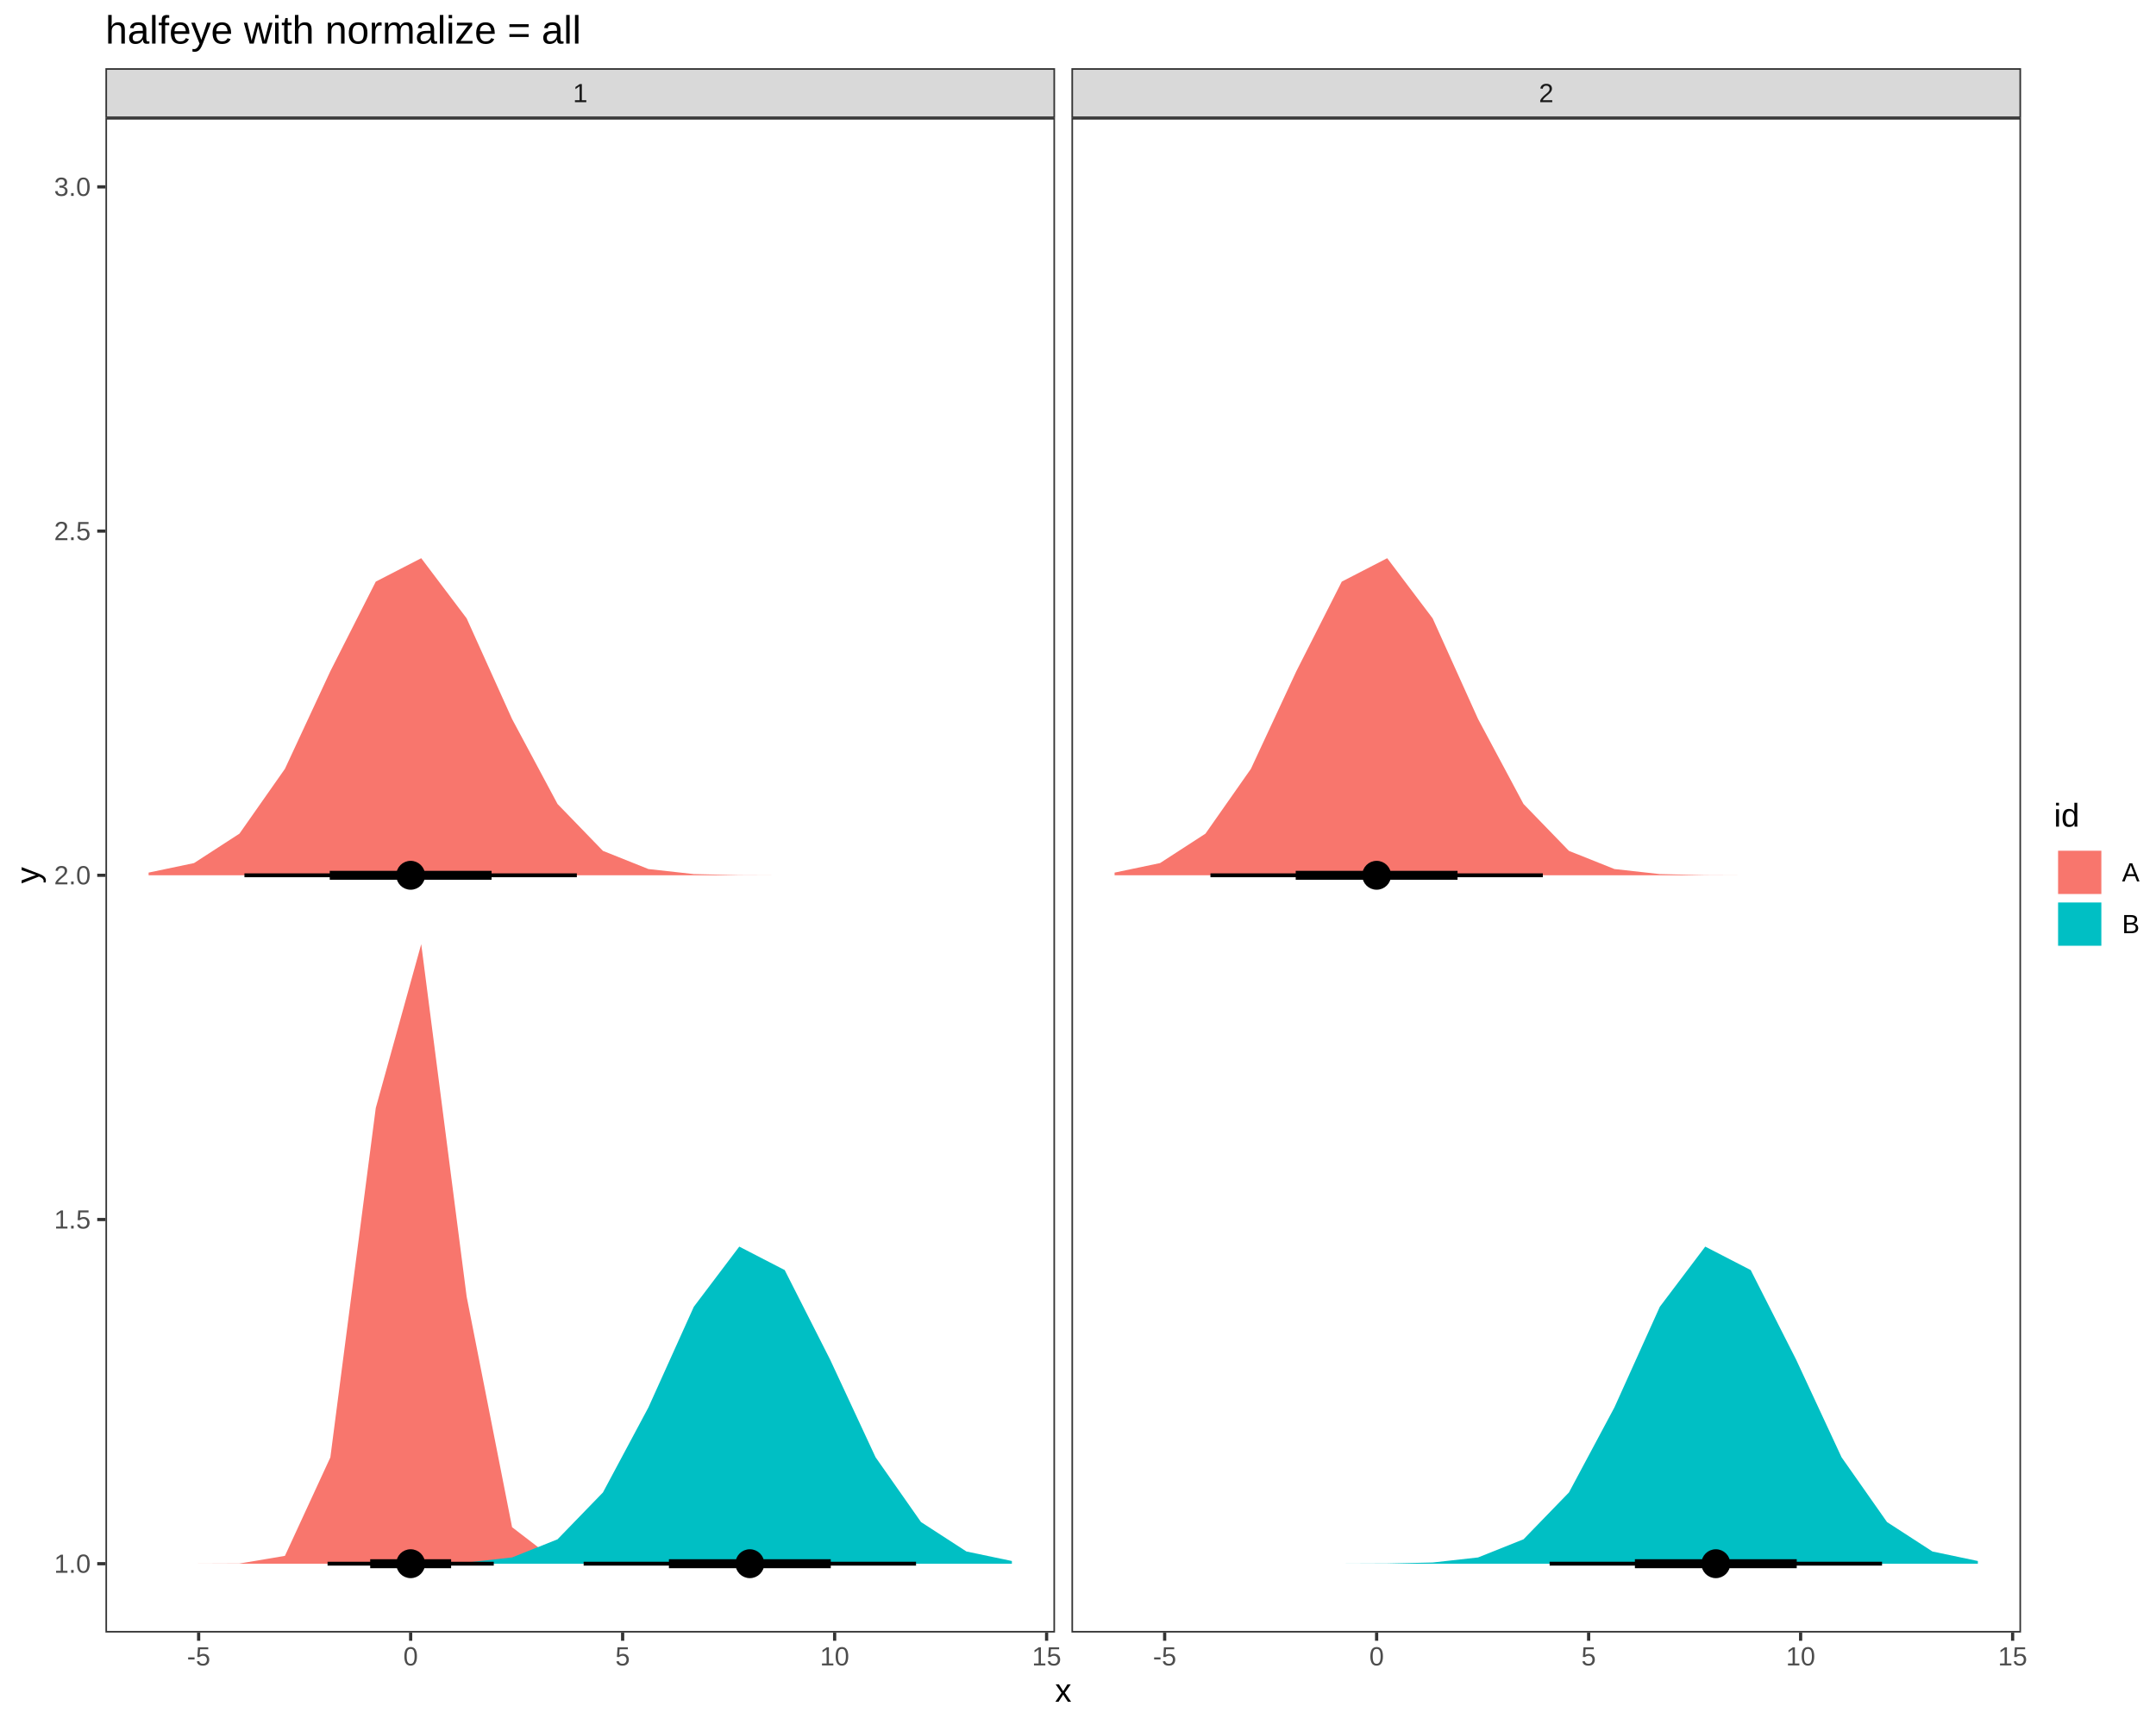
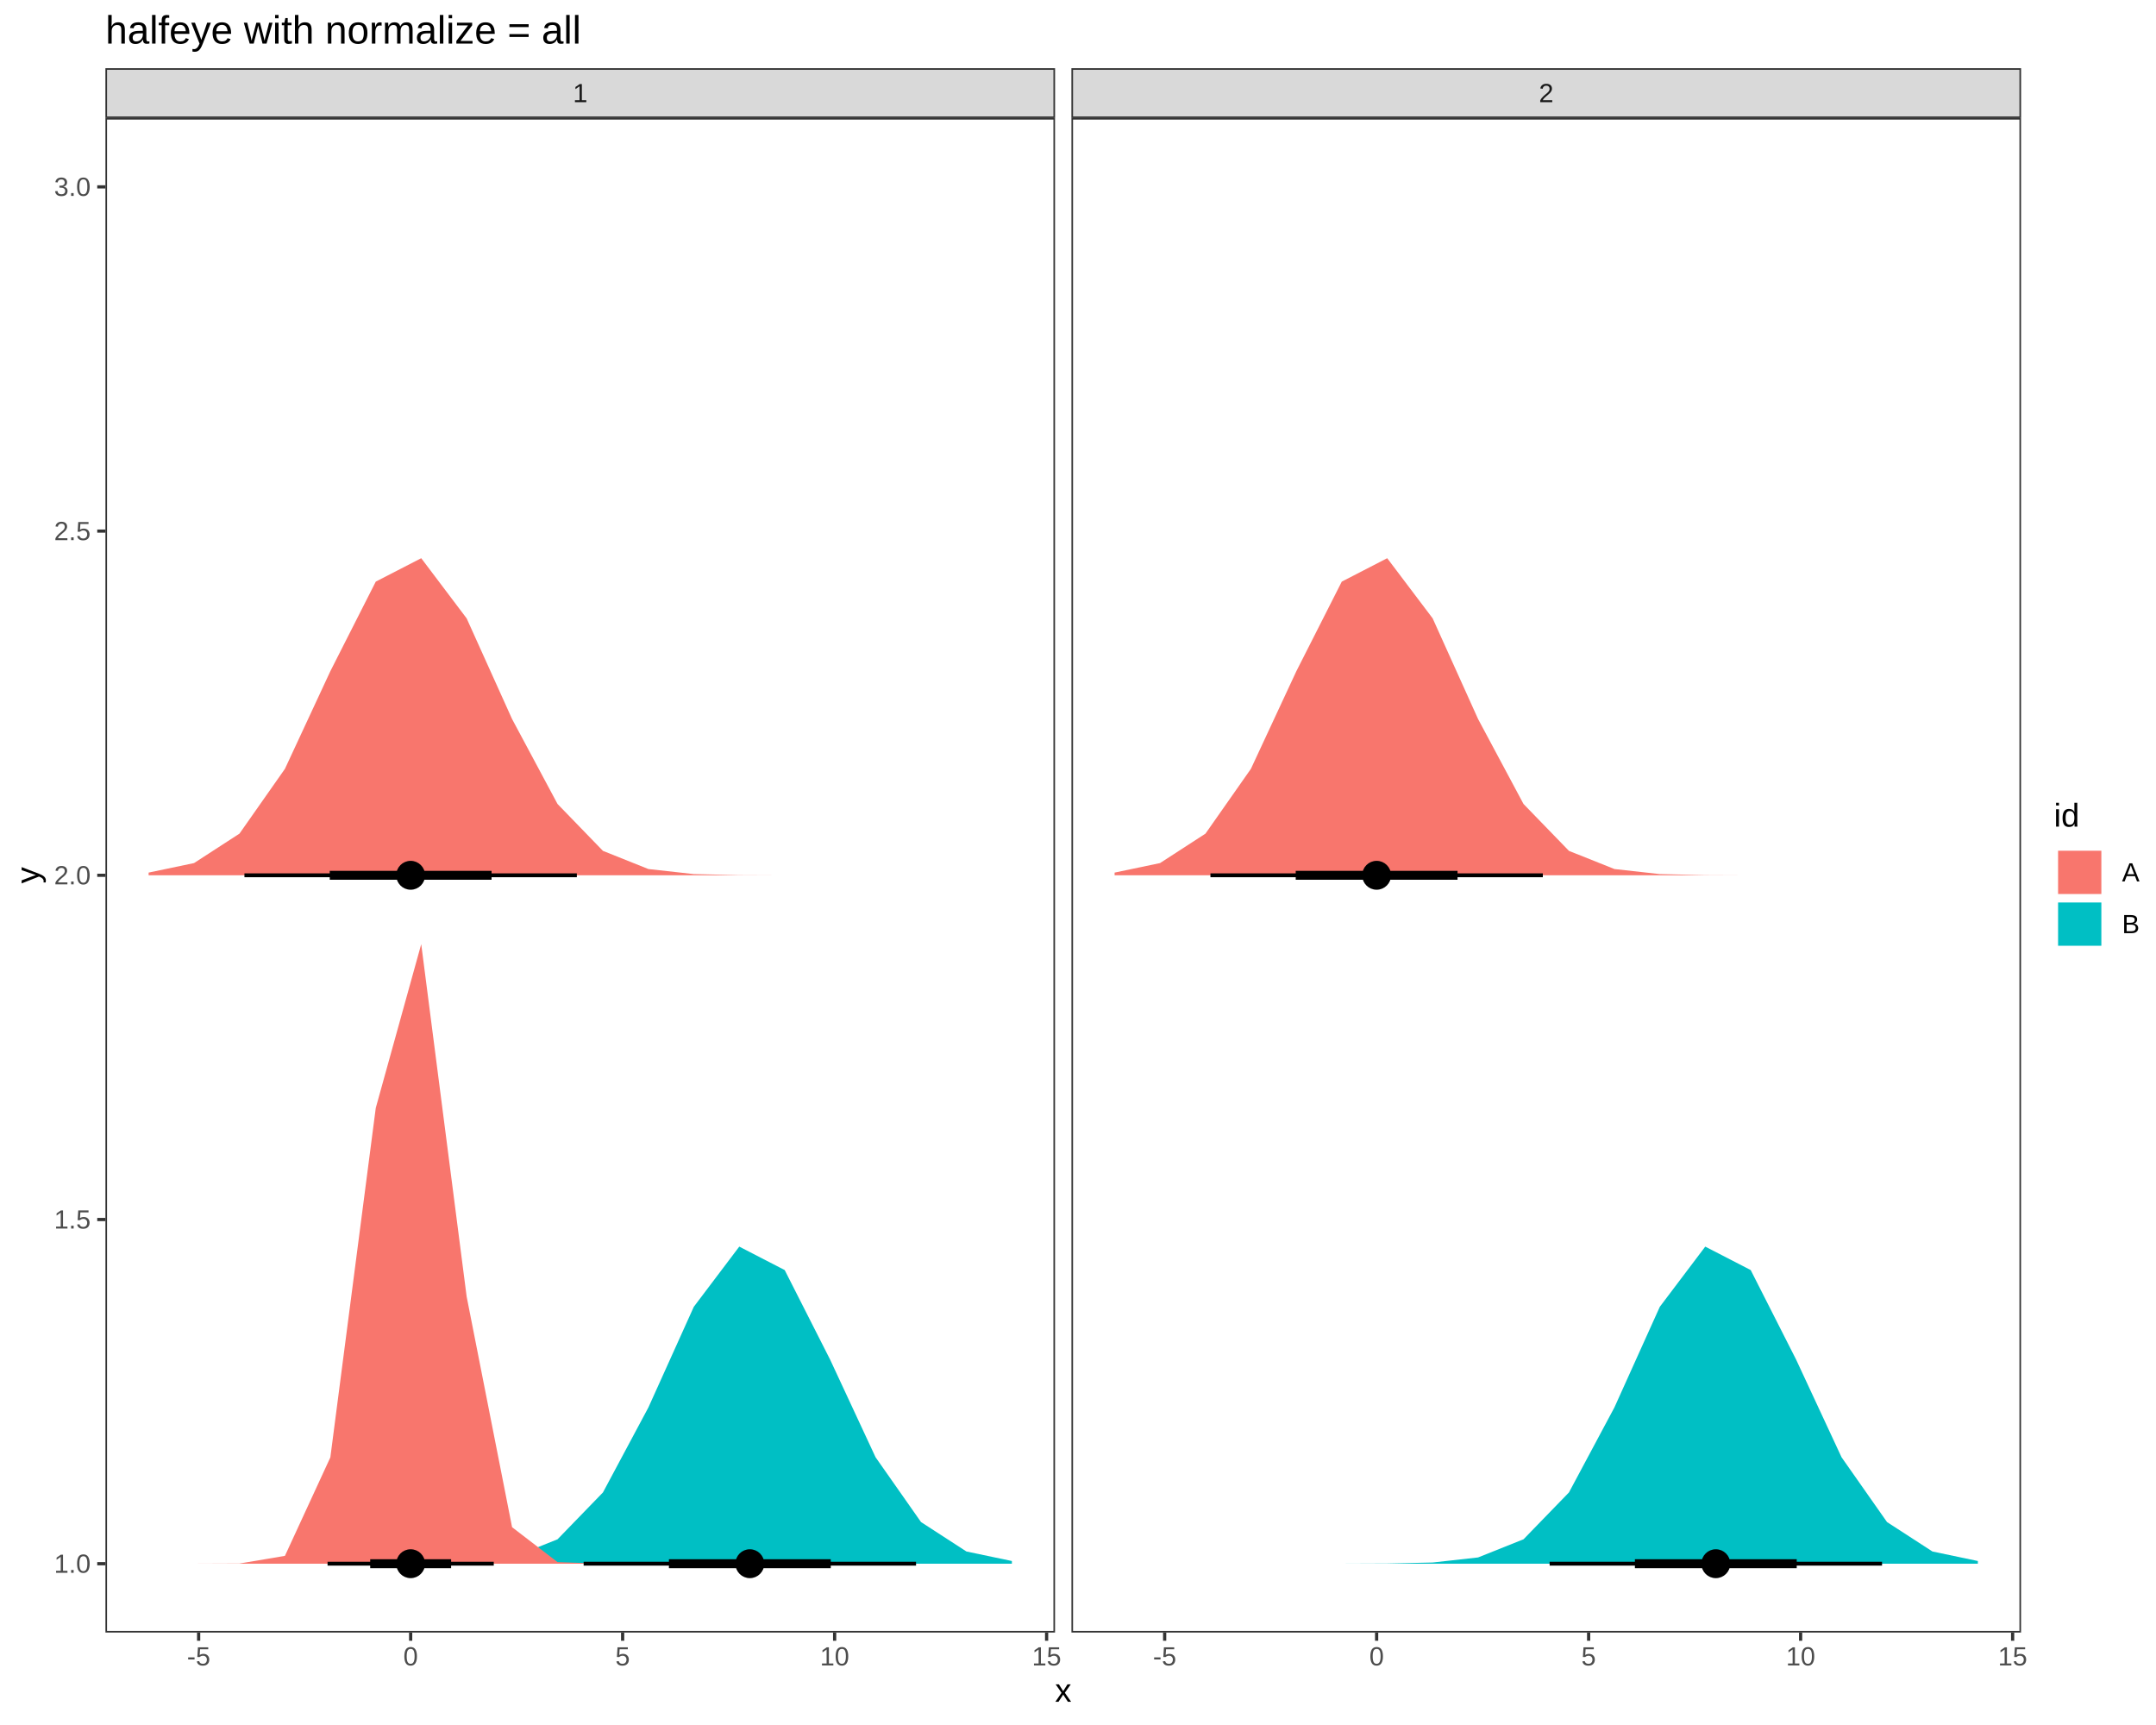
<svg xmlns="http://www.w3.org/2000/svg" viewBox="0 0 720.00 576.00">
  <defs>
    <style type="text/css">
    line, polyline, polygon, path, rect, circle {
      fill: none;
      stroke: #000000;
      stroke-linecap: round;
      stroke-linejoin: round;
      stroke-miterlimit: 10.00;
    }
  </style>
  </defs>
  <rect width="100%" height="100%" style="stroke: none; fill: #FFFFFF;" />
  <rect x="0.00" y="0.00" width="720.00" height="576.00" style="stroke-width: 1.07; stroke: #FFFFFF; fill: #FFFFFF;" />
  <defs>
    <clipPath id="cpMzUuMjF8MzUyLjMzfDU0NS4xM3wzOS40MQ==">
      <rect x="35.21" y="39.41" width="317.12" height="505.72" />
    </clipPath>
  </defs>
  <rect x="35.21" y="39.41" width="317.12" height="505.72" style="stroke-width: 1.07; stroke: none; fill: #FFFFFF;" clip-path="url(#cpMzUuMjF8MzUyLjMzfDU0NS4xM3wzOS40MQ==)" />
+   <polygon points="49.63,291.37 64.80,288.19 79.97,278.36 95.15,256.73 110.32,224.12 125.49,194.21 140.67,186.39 155.84,206.48 171.01,240.10 186.19,268.46 201.36,284.12 216.53,290.18 231.70,291.87 246.88,292.21 262.05,292.27 277.22,292.27 292.40,292.27 307.57,292.27 322.74,292.27 337.92,292.27 337.92,292.27 322.74,292.27 307.57,292.27 292.40,292.27 277.22,292.27 262.05,292.27 246.88,292.27 231.70,292.27 216.53,292.27 201.36,292.27 186.19,292.27 171.01,292.27 155.84,292.27 140.67,292.27 125.49,292.27 110.32,292.27 95.15,292.27 79.97,292.27 64.80,292.27 49.63,292.27 " style="stroke-width: 2.13; stroke: none; fill: #F8766D;" clip-path="url(#cpMzUuMjF8MzUyLjMzfDU0NS4xM3wzOS40MQ==)" />
+   <polygon points="49.63,522.14 64.80,522.14 79.97,522.14 95.15,522.14 110.32,522.14 125.49,522.14 140.67,522.08 155.84,521.74 171.01,520.05 186.19,513.99 201.36,498.34 216.53,469.97 231.70,436.35 246.88,416.26 262.05,424.09 277.22,453.99 292.40,486.60 307.57,508.23 322.74,518.06 337.92,521.24 337.92,522.14 322.74,522.14 307.57,522.14 292.40,522.14 277.22,522.14 262.05,522.14 246.88,522.14 231.70,522.14 216.53,522.14 201.36,522.14 186.19,522.14 171.01,522.14 155.84,522.14 140.67,522.14 125.49,522.14 110.32,522.14 95.15,522.14 79.97,522.14 64.80,522.14 49.63,522.14 " style="stroke-width: 2.13; stroke: none; fill: #00BFC4;" clip-path="url(#cpMzUuMjF8MzUyLjMzfDU0NS4xM3wzOS40MQ==)" />
  <polygon points="49.63,522.14 64.80,522.14 79.97,522.08 95.15,519.52 110.32,486.64 125.49,369.95 140.67,315.26 155.84,432.95 171.01,509.95 186.19,521.61 201.36,522.14 216.53,522.14 231.70,522.14 246.88,522.14 262.05,522.14 277.22,522.14 292.40,522.14 307.57,522.14 322.74,522.14 337.92,522.14 337.92,522.14 322.74,522.14 307.57,522.14 292.40,522.14 277.22,522.14 262.05,522.14 246.88,522.14 231.70,522.14 216.53,522.14 201.36,522.14 186.19,522.14 171.01,522.14 155.84,522.14 140.67,522.14 125.49,522.14 110.32,522.14 95.15,522.14 79.97,522.14 64.80,522.14 49.63,522.14 " style="stroke-width: 2.13; stroke: none; fill: #F8766D;" clip-path="url(#cpMzUuMjF8MzUyLjMzfDU0NS4xM3wzOS40MQ==)" />
-   <polygon points="49.63,522.14 64.80,522.14 79.97,522.14 95.15,522.14 110.32,522.14 125.49,522.14 140.67,522.08 155.84,521.74 171.01,520.05 186.19,513.99 201.36,498.34 216.53,469.97 231.70,436.35 246.88,416.26 262.05,424.09 277.22,453.99 292.40,486.60 307.57,508.23 322.74,518.06 337.92,521.24 337.92,522.14 322.74,522.14 307.57,522.14 292.40,522.14 277.22,522.14 262.05,522.14 246.88,522.14 231.70,522.14 216.53,522.14 201.36,522.14 186.19,522.14 171.01,522.14 155.84,522.14 140.67,522.14 125.49,522.14 110.32,522.14 95.15,522.14 79.97,522.14 64.80,522.14 49.63,522.14 " style="stroke-width: 2.13; stroke: none; fill: #00BFC4;" clip-path="url(#cpMzUuMjF8MzUyLjMzfDU0NS4xM3wzOS40MQ==)" />
-   <polygon points="49.63,291.37 64.80,288.19 79.97,278.36 95.15,256.73 110.32,224.12 125.49,194.21 140.67,186.39 155.84,206.48 171.01,240.10 186.19,268.46 201.36,284.12 216.53,290.18 231.70,291.87 246.88,292.21 262.05,292.27 277.22,292.27 292.40,292.27 307.57,292.27 322.74,292.27 337.92,292.27 337.92,292.27 322.74,292.27 307.57,292.27 292.40,292.27 277.22,292.27 262.05,292.27 246.88,292.27 231.70,292.27 216.53,292.27 201.36,292.27 186.19,292.27 171.01,292.27 155.84,292.27 140.67,292.27 125.49,292.27 110.32,292.27 95.15,292.27 79.97,292.27 64.80,292.27 49.63,292.27 " style="stroke-width: 2.13; stroke: none; fill: #F8766D;" clip-path="url(#cpMzUuMjF8MzUyLjMzfDU0NS4xM3wzOS40MQ==)" />
  <line x1="81.63" y1="292.27" x2="192.64" y2="292.27" style="stroke-width: 1.28; stroke-linecap: butt;" clip-path="url(#cpMzUuMjF8MzUyLjMzfDU0NS4xM3wzOS40MQ==)" />
  <line x1="194.91" y1="522.14" x2="305.91" y2="522.14" style="stroke-width: 1.28; stroke-linecap: butt;" clip-path="url(#cpMzUuMjF8MzUyLjMzfDU0NS4xM3wzOS40MQ==)" />
  <line x1="109.39" y1="522.14" x2="164.89" y2="522.14" style="stroke-width: 1.28; stroke-linecap: butt;" clip-path="url(#cpMzUuMjF8MzUyLjMzfDU0NS4xM3wzOS40MQ==)" />
  <line x1="223.39" y1="522.14" x2="277.43" y2="522.14" style="stroke-width: 2.99; stroke-linecap: butt;" clip-path="url(#cpMzUuMjF8MzUyLjMzfDU0NS4xM3wzOS40MQ==)" />
  <line x1="110.12" y1="292.27" x2="164.16" y2="292.27" style="stroke-width: 2.99; stroke-linecap: butt;" clip-path="url(#cpMzUuMjF8MzUyLjMzfDU0NS4xM3wzOS40MQ==)" />
  <line x1="123.63" y1="522.14" x2="150.65" y2="522.14" style="stroke-width: 2.99; stroke-linecap: butt;" clip-path="url(#cpMzUuMjF8MzUyLjMzfDU0NS4xM3wzOS40MQ==)" />
  <circle cx="137.14" cy="292.27" r="1.68pt" style="stroke-width: 1.06; fill: #000000;" clip-path="url(#cpMzUuMjF8MzUyLjMzfDU0NS4xM3wzOS40MQ==)" />
  <circle cx="250.41" cy="522.14" r="1.68pt" style="stroke-width: 1.06; fill: #000000;" clip-path="url(#cpMzUuMjF8MzUyLjMzfDU0NS4xM3wzOS40MQ==)" />
  <circle cx="137.14" cy="522.14" r="1.68pt" style="stroke-width: 1.06; fill: #000000;" clip-path="url(#cpMzUuMjF8MzUyLjMzfDU0NS4xM3wzOS40MQ==)" />
  <circle cx="250.41" cy="522.14" r="3.22pt" style="stroke-width: 1.06; fill: #000000;" clip-path="url(#cpMzUuMjF8MzUyLjMzfDU0NS4xM3wzOS40MQ==)" />
  <circle cx="137.14" cy="292.27" r="3.22pt" style="stroke-width: 1.06; fill: #000000;" clip-path="url(#cpMzUuMjF8MzUyLjMzfDU0NS4xM3wzOS40MQ==)" />
  <circle cx="137.14" cy="522.14" r="3.22pt" style="stroke-width: 1.06; fill: #000000;" clip-path="url(#cpMzUuMjF8MzUyLjMzfDU0NS4xM3wzOS40MQ==)" />
  <rect x="35.21" y="39.41" width="317.12" height="505.72" style="stroke-width: 1.07; stroke: #333333;" clip-path="url(#cpMzUuMjF8MzUyLjMzfDU0NS4xM3wzOS40MQ==)" />
  <defs>
    <clipPath id="cpMC4wMHw3MjAuMDB8NTc2LjAwfDAuMDA=">
      <rect x="0.00" y="0.00" width="720.00" height="576.00" />
    </clipPath>
  </defs>
  <defs>
    <clipPath id="cpMzU3LjgxfDY3NC45M3w1NDUuMTN8MzkuNDE=">
      <rect x="357.81" y="39.41" width="317.12" height="505.72" />
    </clipPath>
  </defs>
  <rect x="357.81" y="39.41" width="317.12" height="505.72" style="stroke-width: 1.07; stroke: none; fill: #FFFFFF;" clip-path="url(#cpMzU3LjgxfDY3NC45M3w1NDUuMTN8MzkuNDE=)" />
+   <polygon points="372.22,522.14 387.40,522.14 402.57,522.14 417.74,522.14 432.92,522.14 448.09,522.14 463.26,522.08 478.44,521.74 493.61,520.05 508.78,513.99 523.96,498.34 539.13,469.97 554.30,436.35 569.47,416.26 584.65,424.09 599.82,453.99 614.99,486.60 630.17,508.23 645.34,518.06 660.51,521.24 660.51,522.14 645.34,522.14 630.17,522.14 614.99,522.14 599.82,522.14 584.65,522.14 569.47,522.14 554.30,522.14 539.13,522.14 523.96,522.14 508.78,522.14 493.61,522.14 478.44,522.14 463.26,522.14 448.09,522.14 432.92,522.14 417.74,522.14 402.57,522.14 387.40,522.14 372.22,522.14 " style="stroke-width: 2.13; stroke: none; fill: #00BFC4;" clip-path="url(#cpMzU3LjgxfDY3NC45M3w1NDUuMTN8MzkuNDE=)" />
  <polygon points="372.22,291.37 387.40,288.19 402.57,278.36 417.74,256.73 432.92,224.12 448.09,194.21 463.26,186.39 478.44,206.48 493.61,240.10 508.78,268.46 523.96,284.12 539.13,290.18 554.30,291.87 569.47,292.21 584.65,292.27 599.82,292.27 614.99,292.27 630.17,292.27 645.34,292.27 660.51,292.27 660.51,292.27 645.34,292.27 630.17,292.27 614.99,292.27 599.82,292.27 584.65,292.27 569.47,292.27 554.30,292.27 539.13,292.27 523.96,292.27 508.78,292.27 493.61,292.27 478.44,292.27 463.26,292.27 448.09,292.27 432.92,292.27 417.74,292.27 402.57,292.27 387.40,292.27 372.22,292.27 " style="stroke-width: 2.13; stroke: none; fill: #F8766D;" clip-path="url(#cpMzU3LjgxfDY3NC45M3w1NDUuMTN8MzkuNDE=)" />
-   <polygon points="372.22,522.14 387.40,522.14 402.57,522.14 417.74,522.14 432.92,522.14 448.09,522.14 463.26,522.08 478.44,521.74 493.61,520.05 508.78,513.99 523.96,498.34 539.13,469.97 554.30,436.35 569.47,416.26 584.65,424.09 599.82,453.99 614.99,486.60 630.17,508.23 645.34,518.06 660.51,521.24 660.51,522.14 645.34,522.14 630.17,522.14 614.99,522.14 599.82,522.14 584.65,522.14 569.47,522.14 554.30,522.14 539.13,522.14 523.96,522.14 508.78,522.14 493.61,522.14 478.44,522.14 463.26,522.14 448.09,522.14 432.92,522.14 417.74,522.14 402.57,522.14 387.40,522.14 372.22,522.14 " style="stroke-width: 2.13; stroke: none; fill: #00BFC4;" clip-path="url(#cpMzU3LjgxfDY3NC45M3w1NDUuMTN8MzkuNDE=)" />
  <line x1="404.23" y1="292.27" x2="515.23" y2="292.27" style="stroke-width: 1.28; stroke-linecap: butt;" clip-path="url(#cpMzU3LjgxfDY3NC45M3w1NDUuMTN8MzkuNDE=)" />
  <line x1="517.50" y1="522.14" x2="628.51" y2="522.14" style="stroke-width: 1.28; stroke-linecap: butt;" clip-path="url(#cpMzU3LjgxfDY3NC45M3w1NDUuMTN8MzkuNDE=)" />
  <line x1="432.71" y1="292.27" x2="486.75" y2="292.27" style="stroke-width: 2.99; stroke-linecap: butt;" clip-path="url(#cpMzU3LjgxfDY3NC45M3w1NDUuMTN8MzkuNDE=)" />
  <line x1="545.98" y1="522.14" x2="600.02" y2="522.14" style="stroke-width: 2.99; stroke-linecap: butt;" clip-path="url(#cpMzU3LjgxfDY3NC45M3w1NDUuMTN8MzkuNDE=)" />
  <circle cx="459.73" cy="292.27" r="1.68pt" style="stroke-width: 1.06; fill: #000000;" clip-path="url(#cpMzU3LjgxfDY3NC45M3w1NDUuMTN8MzkuNDE=)" />
  <circle cx="573.00" cy="522.14" r="1.68pt" style="stroke-width: 1.06; fill: #000000;" clip-path="url(#cpMzU3LjgxfDY3NC45M3w1NDUuMTN8MzkuNDE=)" />
  <circle cx="459.73" cy="292.27" r="3.22pt" style="stroke-width: 1.06; fill: #000000;" clip-path="url(#cpMzU3LjgxfDY3NC45M3w1NDUuMTN8MzkuNDE=)" />
  <circle cx="573.00" cy="522.14" r="3.22pt" style="stroke-width: 1.06; fill: #000000;" clip-path="url(#cpMzU3LjgxfDY3NC45M3w1NDUuMTN8MzkuNDE=)" />
  <rect x="357.81" y="39.41" width="317.12" height="505.72" style="stroke-width: 1.07; stroke: #333333;" clip-path="url(#cpMzU3LjgxfDY3NC45M3w1NDUuMTN8MzkuNDE=)" />
  <defs>
    <clipPath id="cpMC4wMHw3MjAuMDB8NTc2LjAwfDAuMDA=">
      <rect x="0.00" y="0.00" width="720.00" height="576.00" />
    </clipPath>
  </defs>
  <defs>
    <clipPath id="cpMzUuMjF8MzUyLjMzfDM5LjQxfDIyLjc3">
      <rect x="35.21" y="22.77" width="317.12" height="16.64" />
    </clipPath>
  </defs>
  <rect x="35.21" y="22.77" width="317.12" height="16.64" style="stroke-width: 1.07; stroke: #333333; fill: #D9D9D9;" clip-path="url(#cpMzUuMjF8MzUyLjMzfDM5LjQxfDIyLjc3)" />
  <g clip-path="url(#cpMzUuMjF8MzUyLjMzfDM5LjQxfDIyLjc3)">
    <text x="191.33" y="34.12" style="font-size: 8.80px; fill: #1A1A1A; font-family: Liberation Sans;" textLength="4.89px" lengthAdjust="spacingAndGlyphs">1</text>
  </g>
  <defs>
    <clipPath id="cpMC4wMHw3MjAuMDB8NTc2LjAwfDAuMDA=">
      <rect x="0.00" y="0.00" width="720.00" height="576.00" />
    </clipPath>
  </defs>
  <defs>
    <clipPath id="cpMzU3LjgxfDY3NC45M3wzOS40MXwyMi43Nw==">
      <rect x="357.81" y="22.77" width="317.12" height="16.64" />
    </clipPath>
  </defs>
  <rect x="357.81" y="22.77" width="317.12" height="16.64" style="stroke-width: 1.07; stroke: #333333; fill: #D9D9D9;" clip-path="url(#cpMzU3LjgxfDY3NC45M3wzOS40MXwyMi43Nw==)" />
  <g clip-path="url(#cpMzU3LjgxfDY3NC45M3wzOS40MXwyMi43Nw==)">
    <text x="513.92" y="34.12" style="font-size: 8.80px; fill: #1A1A1A; font-family: Liberation Sans;" textLength="4.89px" lengthAdjust="spacingAndGlyphs">2</text>
  </g>
  <defs>
    <clipPath id="cpMC4wMHw3MjAuMDB8NTc2LjAwfDAuMDA=">
      <rect x="0.00" y="0.00" width="720.00" height="576.00" />
    </clipPath>
  </defs>
  <polyline points="66.34,547.87 66.34,545.13 " style="stroke-width: 1.07; stroke: #333333; stroke-linecap: butt;" clip-path="url(#cpMC4wMHw3MjAuMDB8NTc2LjAwfDAuMDA=)" />
  <polyline points="137.14,547.87 137.14,545.13 " style="stroke-width: 1.07; stroke: #333333; stroke-linecap: butt;" clip-path="url(#cpMC4wMHw3MjAuMDB8NTc2LjAwfDAuMDA=)" />
  <polyline points="207.93,547.87 207.93,545.13 " style="stroke-width: 1.07; stroke: #333333; stroke-linecap: butt;" clip-path="url(#cpMC4wMHw3MjAuMDB8NTc2LjAwfDAuMDA=)" />
  <polyline points="278.73,547.87 278.73,545.13 " style="stroke-width: 1.07; stroke: #333333; stroke-linecap: butt;" clip-path="url(#cpMC4wMHw3MjAuMDB8NTc2LjAwfDAuMDA=)" />
  <polyline points="349.52,547.87 349.52,545.13 " style="stroke-width: 1.07; stroke: #333333; stroke-linecap: butt;" clip-path="url(#cpMC4wMHw3MjAuMDB8NTc2LjAwfDAuMDA=)" />
  <g clip-path="url(#cpMC4wMHw3MjAuMDB8NTc2LjAwfDAuMDA=)">
    <text x="62.44" y="556.11" style="font-size: 8.80px; fill: #4D4D4D; font-family: Liberation Sans;" textLength="7.81px" lengthAdjust="spacingAndGlyphs">-5</text>
  </g>
  <g clip-path="url(#cpMC4wMHw3MjAuMDB8NTc2LjAwfDAuMDA=)">
    <text x="134.69" y="556.11" style="font-size: 8.80px; fill: #4D4D4D; font-family: Liberation Sans;" textLength="4.89px" lengthAdjust="spacingAndGlyphs">0</text>
  </g>
  <g clip-path="url(#cpMC4wMHw3MjAuMDB8NTc2LjAwfDAuMDA=)">
    <text x="205.49" y="556.11" style="font-size: 8.80px; fill: #4D4D4D; font-family: Liberation Sans;" textLength="4.89px" lengthAdjust="spacingAndGlyphs">5</text>
  </g>
  <g clip-path="url(#cpMC4wMHw3MjAuMDB8NTc2LjAwfDAuMDA=)">
    <text x="273.83" y="556.11" style="font-size: 8.80px; fill: #4D4D4D; font-family: Liberation Sans;" textLength="9.78px" lengthAdjust="spacingAndGlyphs">10</text>
  </g>
  <g clip-path="url(#cpMC4wMHw3MjAuMDB8NTc2LjAwfDAuMDA=)">
    <text x="344.63" y="556.11" style="font-size: 8.80px; fill: #4D4D4D; font-family: Liberation Sans;" textLength="9.78px" lengthAdjust="spacingAndGlyphs">15</text>
  </g>
  <polyline points="388.94,547.87 388.94,545.13 " style="stroke-width: 1.07; stroke: #333333; stroke-linecap: butt;" clip-path="url(#cpMC4wMHw3MjAuMDB8NTc2LjAwfDAuMDA=)" />
  <polyline points="459.73,547.87 459.73,545.13 " style="stroke-width: 1.07; stroke: #333333; stroke-linecap: butt;" clip-path="url(#cpMC4wMHw3MjAuMDB8NTc2LjAwfDAuMDA=)" />
  <polyline points="530.53,547.87 530.53,545.13 " style="stroke-width: 1.07; stroke: #333333; stroke-linecap: butt;" clip-path="url(#cpMC4wMHw3MjAuMDB8NTc2LjAwfDAuMDA=)" />
  <polyline points="601.32,547.87 601.32,545.13 " style="stroke-width: 1.07; stroke: #333333; stroke-linecap: butt;" clip-path="url(#cpMC4wMHw3MjAuMDB8NTc2LjAwfDAuMDA=)" />
  <polyline points="672.12,547.87 672.12,545.13 " style="stroke-width: 1.07; stroke: #333333; stroke-linecap: butt;" clip-path="url(#cpMC4wMHw3MjAuMDB8NTc2LjAwfDAuMDA=)" />
  <g clip-path="url(#cpMC4wMHw3MjAuMDB8NTc2LjAwfDAuMDA=)">
    <text x="385.03" y="556.11" style="font-size: 8.80px; fill: #4D4D4D; font-family: Liberation Sans;" textLength="7.81px" lengthAdjust="spacingAndGlyphs">-5</text>
  </g>
  <g clip-path="url(#cpMC4wMHw3MjAuMDB8NTc2LjAwfDAuMDA=)">
    <text x="457.29" y="556.11" style="font-size: 8.80px; fill: #4D4D4D; font-family: Liberation Sans;" textLength="4.89px" lengthAdjust="spacingAndGlyphs">0</text>
  </g>
  <g clip-path="url(#cpMC4wMHw3MjAuMDB8NTc2LjAwfDAuMDA=)">
    <text x="528.08" y="556.11" style="font-size: 8.80px; fill: #4D4D4D; font-family: Liberation Sans;" textLength="4.89px" lengthAdjust="spacingAndGlyphs">5</text>
  </g>
  <g clip-path="url(#cpMC4wMHw3MjAuMDB8NTc2LjAwfDAuMDA=)">
    <text x="596.43" y="556.11" style="font-size: 8.80px; fill: #4D4D4D; font-family: Liberation Sans;" textLength="9.78px" lengthAdjust="spacingAndGlyphs">10</text>
  </g>
  <g clip-path="url(#cpMC4wMHw3MjAuMDB8NTc2LjAwfDAuMDA=)">
    <text x="667.23" y="556.11" style="font-size: 8.80px; fill: #4D4D4D; font-family: Liberation Sans;" textLength="9.78px" lengthAdjust="spacingAndGlyphs">15</text>
  </g>
  <g clip-path="url(#cpMC4wMHw3MjAuMDB8NTc2LjAwfDAuMDA=)">
    <text x="18.06" y="525.17" style="font-size: 8.80px; fill: #4D4D4D; font-family: Liberation Sans;" textLength="12.22px" lengthAdjust="spacingAndGlyphs">1.0</text>
  </g>
  <g clip-path="url(#cpMC4wMHw3MjAuMDB8NTc2LjAwfDAuMDA=)">
    <text x="18.06" y="410.23" style="font-size: 8.80px; fill: #4D4D4D; font-family: Liberation Sans;" textLength="12.22px" lengthAdjust="spacingAndGlyphs">1.5</text>
  </g>
  <g clip-path="url(#cpMC4wMHw3MjAuMDB8NTc2LjAwfDAuMDA=)">
    <text x="18.06" y="295.30" style="font-size: 8.80px; fill: #4D4D4D; font-family: Liberation Sans;" textLength="12.22px" lengthAdjust="spacingAndGlyphs">2.0</text>
  </g>
  <g clip-path="url(#cpMC4wMHw3MjAuMDB8NTc2LjAwfDAuMDA=)">
    <text x="18.06" y="180.36" style="font-size: 8.80px; fill: #4D4D4D; font-family: Liberation Sans;" textLength="12.22px" lengthAdjust="spacingAndGlyphs">2.5</text>
  </g>
  <g clip-path="url(#cpMC4wMHw3MjAuMDB8NTc2LjAwfDAuMDA=)">
    <text x="18.06" y="65.42" style="font-size: 8.80px; fill: #4D4D4D; font-family: Liberation Sans;" textLength="12.22px" lengthAdjust="spacingAndGlyphs">3.0</text>
  </g>
  <polyline points="32.47,522.14 35.21,522.14 " style="stroke-width: 1.07; stroke: #333333; stroke-linecap: butt;" clip-path="url(#cpMC4wMHw3MjAuMDB8NTc2LjAwfDAuMDA=)" />
  <polyline points="32.47,407.21 35.21,407.21 " style="stroke-width: 1.07; stroke: #333333; stroke-linecap: butt;" clip-path="url(#cpMC4wMHw3MjAuMDB8NTc2LjAwfDAuMDA=)" />
  <polyline points="32.47,292.27 35.21,292.27 " style="stroke-width: 1.07; stroke: #333333; stroke-linecap: butt;" clip-path="url(#cpMC4wMHw3MjAuMDB8NTc2LjAwfDAuMDA=)" />
  <polyline points="32.47,177.34 35.21,177.34 " style="stroke-width: 1.07; stroke: #333333; stroke-linecap: butt;" clip-path="url(#cpMC4wMHw3MjAuMDB8NTc2LjAwfDAuMDA=)" />
  <polyline points="32.47,62.40 35.21,62.40 " style="stroke-width: 1.07; stroke: #333333; stroke-linecap: butt;" clip-path="url(#cpMC4wMHw3MjAuMDB8NTc2LjAwfDAuMDA=)" />
  <g clip-path="url(#cpMC4wMHw3MjAuMDB8NTc2LjAwfDAuMDA=)">
    <text x="352.32" y="568.24" style="font-size: 11.00px; font-family: Liberation Sans;" textLength="5.50px" lengthAdjust="spacingAndGlyphs">x</text>
  </g>
  <g clip-path="url(#cpMC4wMHw3MjAuMDB8NTc2LjAwfDAuMDA=)">
    <text transform="translate(13.04,295.02) rotate(-90)" style="font-size: 11.00px; font-family: Liberation Sans;" textLength="5.50px" lengthAdjust="spacingAndGlyphs">y</text>
  </g>
  <rect x="685.89" y="267.33" width="28.63" height="49.88" style="stroke-width: 1.07; stroke: none; fill: #FFFFFF;" clip-path="url(#cpMC4wMHw3MjAuMDB8NTc2LjAwfDAuMDA=)" />
  <g clip-path="url(#cpMC4wMHw3MjAuMDB8NTc2LjAwfDAuMDA=)">
    <text x="685.89" y="276.03" style="font-size: 11.00px; font-family: Liberation Sans;" textLength="8.56px" lengthAdjust="spacingAndGlyphs">id</text>
  </g>
  <rect x="685.89" y="282.65" width="17.28" height="17.28" style="stroke-width: 1.07; stroke: none; fill: #FFFFFF;" clip-path="url(#cpMC4wMHw3MjAuMDB8NTc2LjAwfDAuMDA=)" />
  <rect x="687.30" y="284.07" width="14.45" height="14.45" style="stroke-width: 2.13; stroke: none; stroke-linecap: square; stroke-linejoin: miter; fill: #F8766D;" clip-path="url(#cpMC4wMHw3MjAuMDB8NTc2LjAwfDAuMDA=)" />
  <rect x="685.89" y="299.93" width="17.28" height="17.28" style="stroke-width: 1.07; stroke: none; fill: #FFFFFF;" clip-path="url(#cpMC4wMHw3MjAuMDB8NTc2LjAwfDAuMDA=)" />
  <rect x="687.30" y="301.35" width="14.45" height="14.45" style="stroke-width: 2.13; stroke: none; stroke-linecap: square; stroke-linejoin: miter; fill: #00BFC4;" clip-path="url(#cpMC4wMHw3MjAuMDB8NTc2LjAwfDAuMDA=)" />
  <g clip-path="url(#cpMC4wMHw3MjAuMDB8NTc2LjAwfDAuMDA=)">
    <text x="708.65" y="294.32" style="font-size: 8.80px; font-family: Liberation Sans;" textLength="5.88px" lengthAdjust="spacingAndGlyphs">A</text>
  </g>
  <g clip-path="url(#cpMC4wMHw3MjAuMDB8NTc2LjAwfDAuMDA=)">
    <text x="708.65" y="311.60" style="font-size: 8.80px; font-family: Liberation Sans;" textLength="5.88px" lengthAdjust="spacingAndGlyphs">B</text>
  </g>
  <g clip-path="url(#cpMC4wMHw3MjAuMDB8NTc2LjAwfDAuMDA=)">
    <text x="35.21" y="14.56" style="font-size: 13.20px; font-family: Liberation Sans;" textLength="158.64px" lengthAdjust="spacingAndGlyphs">halfeye with normalize = all</text>
  </g>
</svg>
